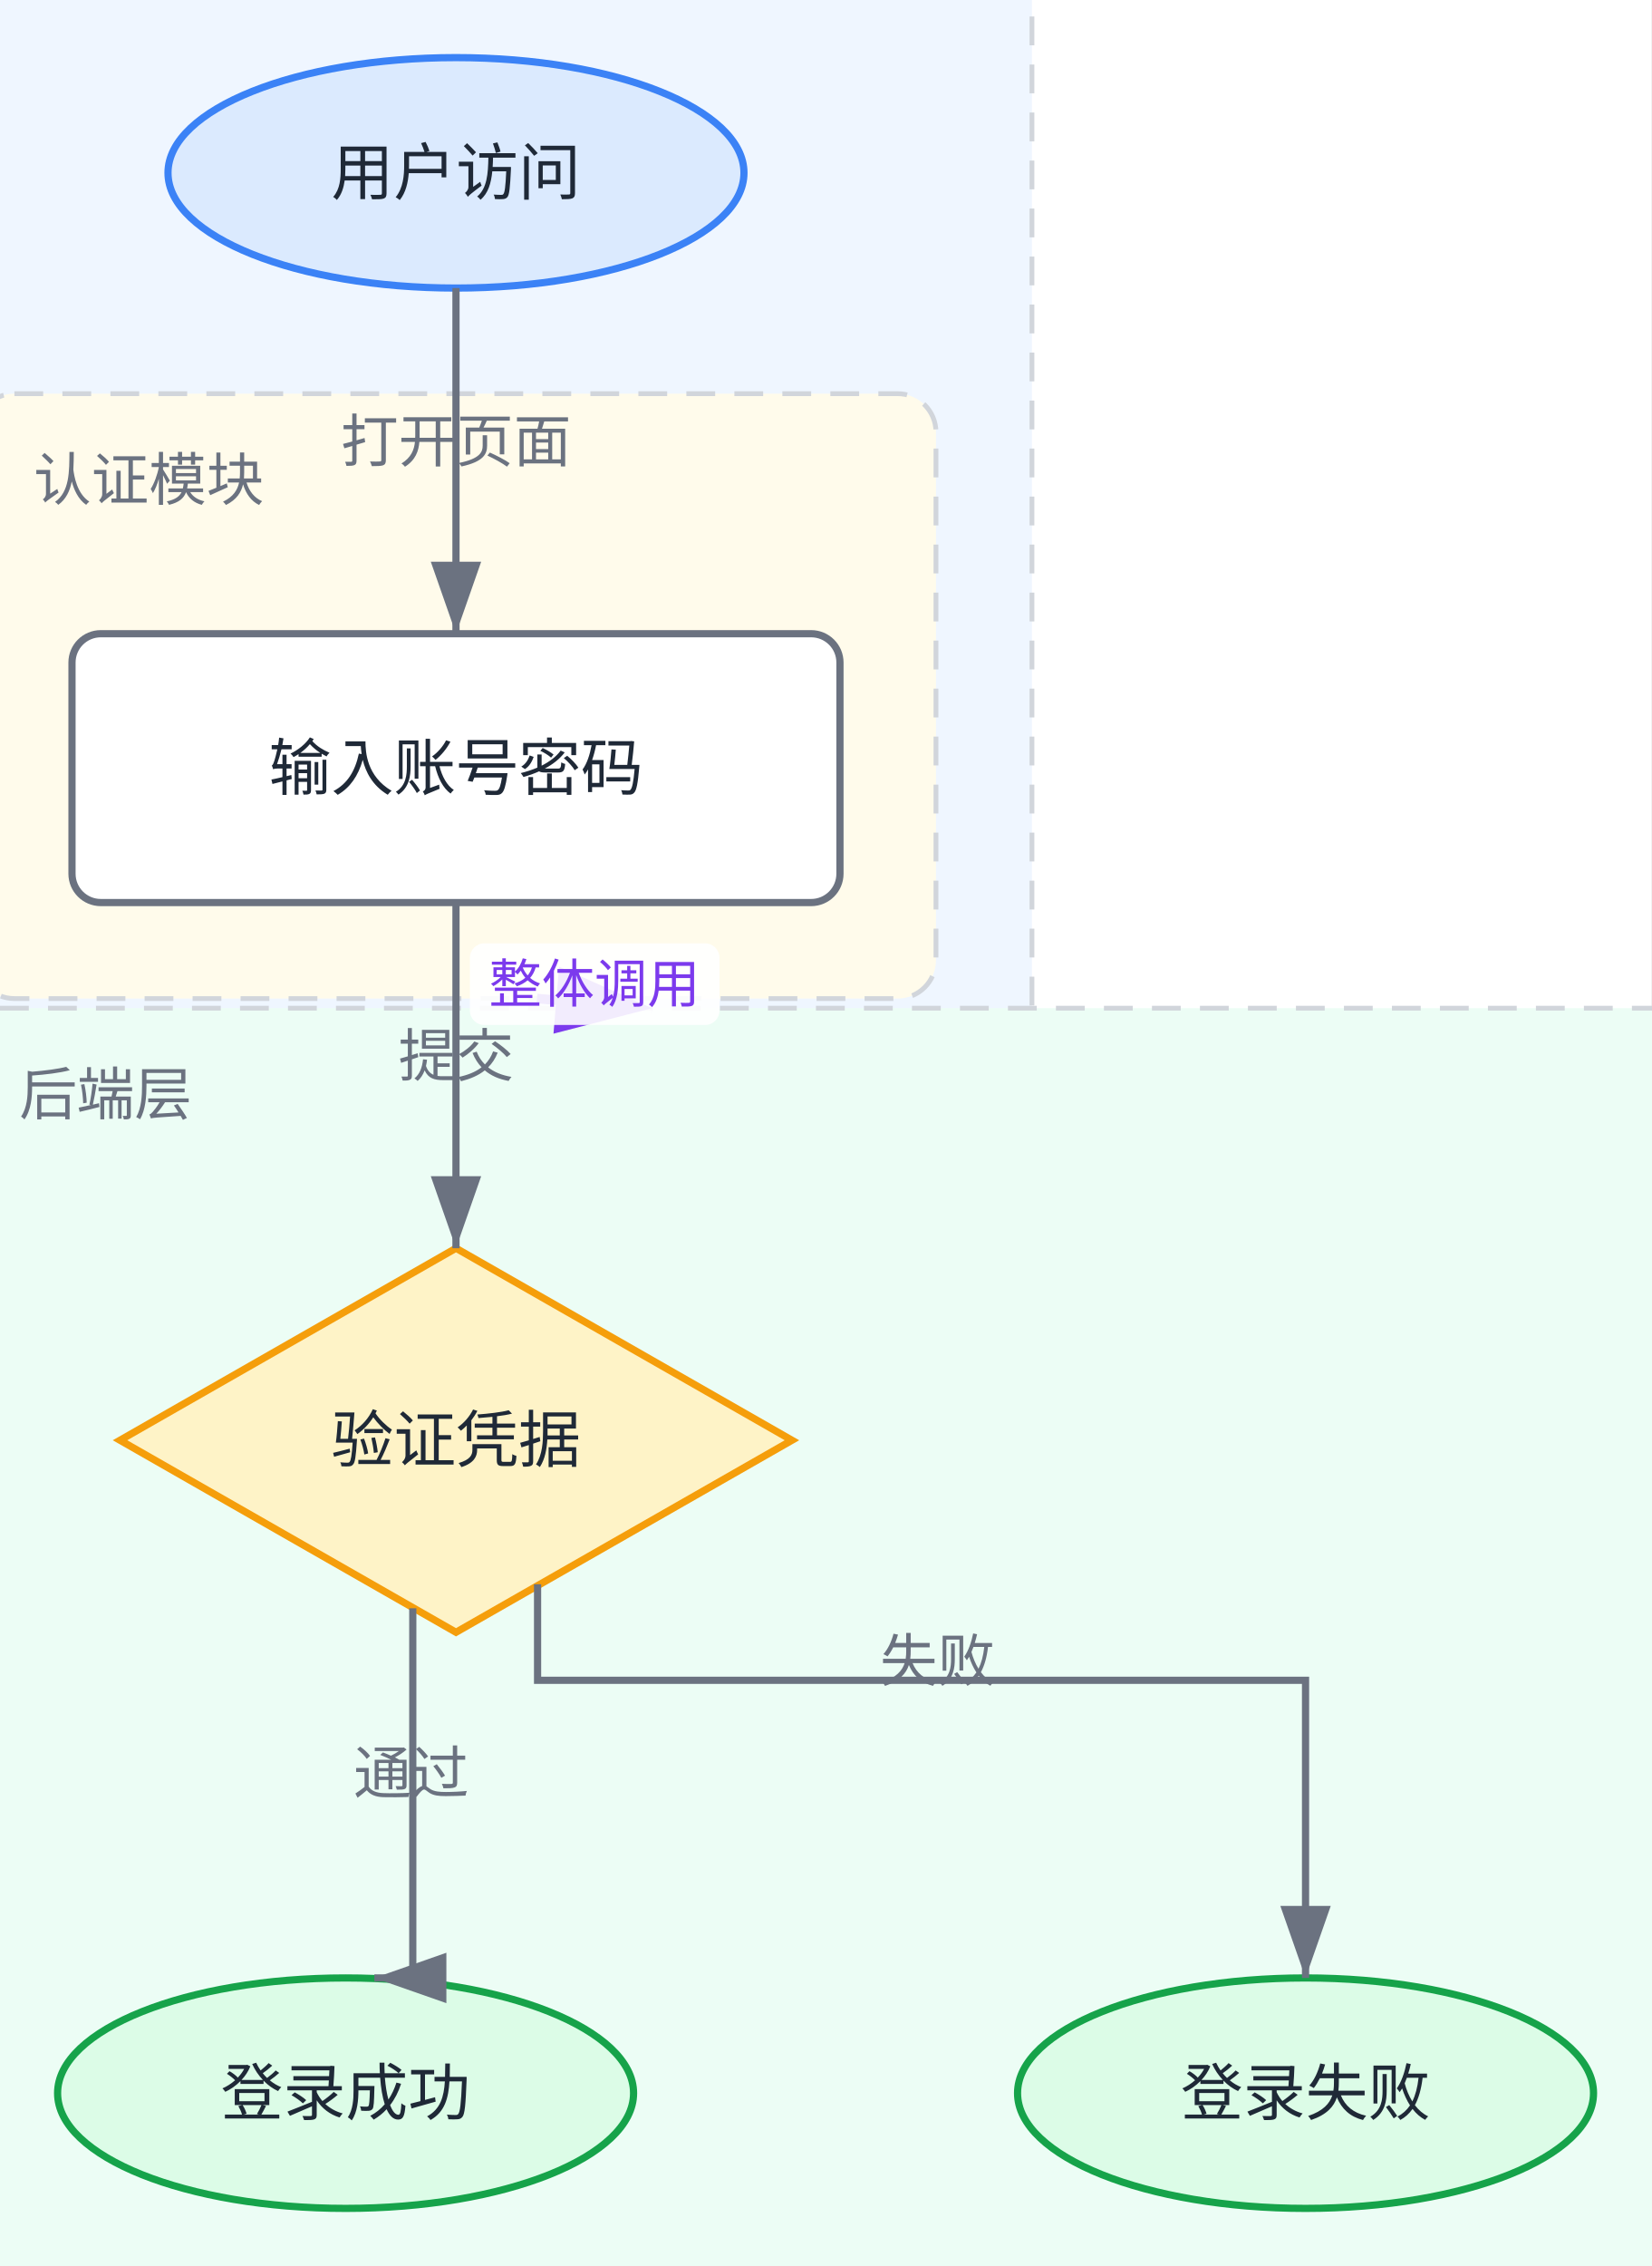
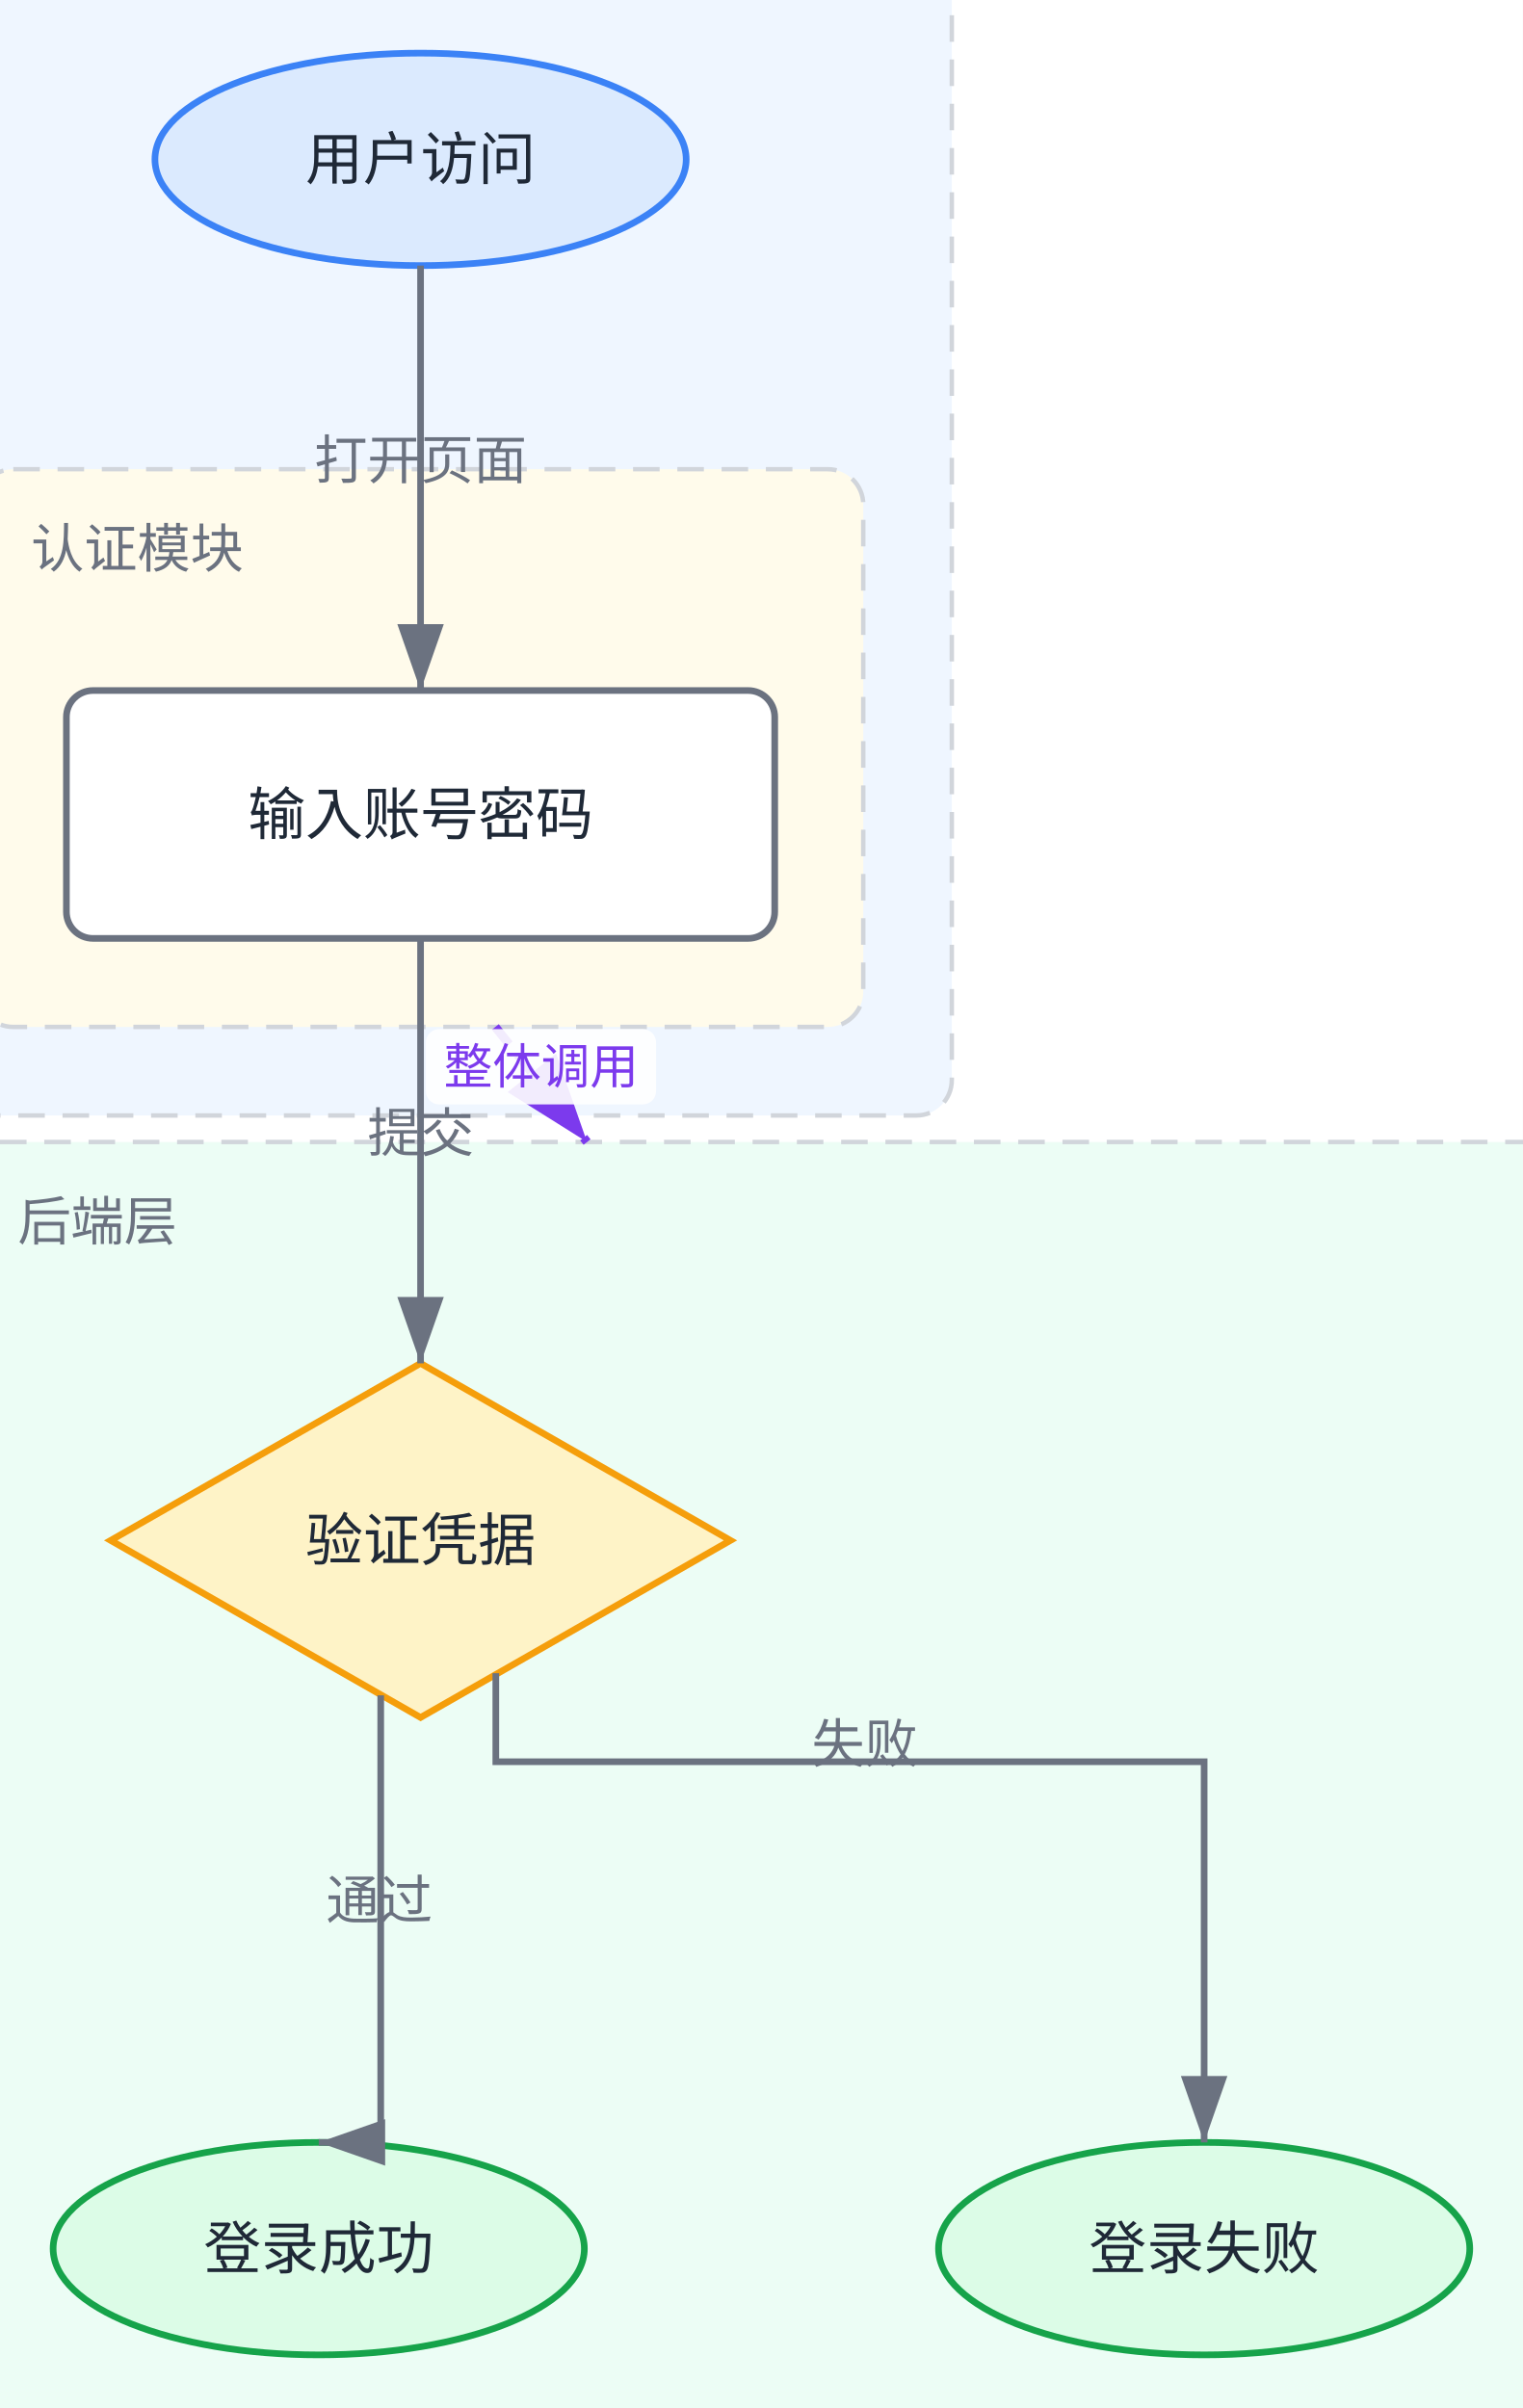
- <svg xmlns="http://www.w3.org/2000/svg" width="344" height="472" viewBox="0 0 344 472">
+ <svg xmlns="http://www.w3.org/2000/svg" width="344" height="544" viewBox="0 0 344 544">
  <defs>
    <marker id="arrowhead" markerWidth="10" markerHeight="7" refX="10" refY="3.5" orient="auto">
      <polygon points="0 0, 10 3.5, 0 7" fill="#6b7280" />
    </marker>
    <marker id="arrowhead-purple" markerWidth="10" markerHeight="7" refX="10" refY="3.5" orient="auto">
      <polygon points="0 0, 10 3.5, 0 7" fill="#7c3aed" />
    </marker>
  </defs>
  <style>.lgdl-anchors,.lgdl-edge-anchors{opacity:0;pointer-events:none;transition:opacity .12s ease}.lgdl-node:hover + .lgdl-anchors,.lgdl-class:hover + .lgdl-anchors,.lgdl-group:hover + .lgdl-anchors,.lgdl-lane:hover + .lgdl-anchors{opacity:1}.lgdl-edge:hover + .lgdl-edge-anchors,.lgdl-aggregate-edge:hover + .lgdl-edge-anchors{opacity:1}.lgdl-node.lgdl-hovered + .lgdl-anchors,.lgdl-class.lgdl-hovered + .lgdl-anchors,.lgdl-group.lgdl-hovered + .lgdl-anchors,.lgdl-lane.lgdl-hovered + .lgdl-anchors{opacity:1}.lgdl-edge.lgdl-hovered + .lgdl-edge-anchors,.lgdl-aggregate-edge.lgdl-hovered + .lgdl-edge-anchors{opacity:1}.lgdl-hovered{filter:drop-shadow(0 0 3px rgba(79,70,229,.65))}</style>
-   <rect x="0" y="0" width="344" height="472" fill="#ffffff" />
+   <rect x="0" y="0" width="344" height="544" fill="#ffffff" />
  <g class="lgdl-group" data-lgdl-loc="groups[1]">
-     <rect x="-25" y="-38" width="240" height="266" rx="8" fill="#eff6ff" stroke="#d1d5db" stroke-dasharray="6 4" />
+     <rect x="-25" y="-38" width="240" height="290" rx="8" fill="#eff6ff" stroke="#d1d5db" stroke-dasharray="6 4" />
    <text x="-13" y="-20" font-family="'Segoe UI', 'PingFang SC', 'Microsoft YaHei', sans-serif" font-size="12" fill="#6b7280" text-anchor="start" dominant-baseline="middle">前端层</text>
  </g>
  <g class="lgdl-anchors">
-     <circle cx="215.0" cy="95.0" r="3" fill="#64748b" />
-     <circle cx="215.0" cy="127.2" r="3" fill="#64748b" />
-     <circle cx="215.0" cy="164.3" r="3" fill="#64748b" />
-     <circle cx="215.0" cy="215.0" r="3" fill="#64748b" />
-     <circle cx="171.8" cy="228.0" r="3" fill="#64748b" />
-     <circle cx="130.6" cy="228.0" r="3" fill="#64748b" />
-     <circle cx="95.0" cy="228.0" r="3" fill="#64748b" />
-     <circle cx="59.4" cy="228.0" r="3" fill="#64748b" />
-     <circle cx="18.2" cy="228.0" r="3" fill="#64748b" />
-     <circle cx="-25.0" cy="215.0" r="3" fill="#64748b" />
-     <circle cx="-25.0" cy="164.3" r="3" fill="#64748b" />
-     <circle cx="-25.0" cy="127.2" r="3" fill="#64748b" />
-     <circle cx="-25.0" cy="95.0" r="3" fill="#64748b" />
-     <circle cx="-25.0" cy="62.8" r="3" fill="#64748b" />
-     <circle cx="-25.0" cy="25.7" r="3" fill="#64748b" />
-     <circle cx="-25.0" cy="-25.0" r="3" fill="#64748b" />
-     <circle cx="18.2" cy="-38.0" r="3" fill="#64748b" />
-     <circle cx="59.4" cy="-38.0" r="3" fill="#64748b" />
+     <circle cx="215.0" cy="107.0" r="3" fill="#64748b" />
+     <circle cx="215.0" cy="139.2" r="3" fill="#64748b" />
+     <circle cx="215.0" cy="176.3" r="3" fill="#64748b" />
+     <circle cx="215.0" cy="227.0" r="3" fill="#64748b" />
+     <circle cx="178.7" cy="252.0" r="3" fill="#64748b" />
+     <circle cx="133.9" cy="252.0" r="3" fill="#64748b" />
+     <circle cx="95.0" cy="252.0" r="3" fill="#64748b" />
+     <circle cx="56.1" cy="252.0" r="3" fill="#64748b" />
+     <circle cx="11.3" cy="252.0" r="3" fill="#64748b" />
+     <circle cx="-25.0" cy="227.0" r="3" fill="#64748b" />
+     <circle cx="-25.0" cy="176.3" r="3" fill="#64748b" />
+     <circle cx="-25.0" cy="139.2" r="3" fill="#64748b" />
+     <circle cx="-25.0" cy="107.0" r="3" fill="#64748b" />
+     <circle cx="-25.0" cy="74.8" r="3" fill="#64748b" />
+     <circle cx="-25.0" cy="37.7" r="3" fill="#64748b" />
+     <circle cx="-25.0" cy="-13.0" r="3" fill="#64748b" />
+     <circle cx="11.3" cy="-38.0" r="3" fill="#64748b" />
+     <circle cx="56.1" cy="-38.0" r="3" fill="#64748b" />
    <circle cx="95.0" cy="-38.0" r="3" fill="#64748b" />
-     <circle cx="130.6" cy="-38.0" r="3" fill="#64748b" />
-     <circle cx="171.8" cy="-38.0" r="3" fill="#64748b" />
-     <circle cx="215.0" cy="-25.0" r="3" fill="#64748b" />
-     <circle cx="215.0" cy="25.7" r="3" fill="#64748b" />
-     <circle cx="215.0" cy="62.8" r="3" fill="#64748b" />
+     <circle cx="133.9" cy="-38.0" r="3" fill="#64748b" />
+     <circle cx="178.7" cy="-38.0" r="3" fill="#64748b" />
+     <circle cx="215.0" cy="-13.0" r="3" fill="#64748b" />
+     <circle cx="215.0" cy="37.7" r="3" fill="#64748b" />
+     <circle cx="215.0" cy="74.8" r="3" fill="#64748b" />
  </g>
  <g class="lgdl-group" data-lgdl-loc="groups[2]">
-     <rect x="-8" y="210" width="360" height="270" rx="8" fill="#ecfdf5" stroke="#d1d5db" stroke-dasharray="6 4" />
-     <text x="4" y="228" font-family="'Segoe UI', 'PingFang SC', 'Microsoft YaHei', sans-serif" font-size="12" fill="#6b7280" text-anchor="start" dominant-baseline="middle">后端层</text>
-   </g>
-   <g class="lgdl-anchors">
-     <circle cx="352.0" cy="345.0" r="3" fill="#64748b" />
-     <circle cx="352.0" cy="393.2" r="3" fill="#64748b" />
-     <circle cx="352.0" cy="448.9" r="3" fill="#64748b" />
-     <circle cx="307.0" cy="480.0" r="3" fill="#64748b" />
-     <circle cx="249.9" cy="480.0" r="3" fill="#64748b" />
-     <circle cx="208.2" cy="480.0" r="3" fill="#64748b" />
-     <circle cx="172.0" cy="480.0" r="3" fill="#64748b" />
-     <circle cx="135.8" cy="480.0" r="3" fill="#64748b" />
-     <circle cx="94.1" cy="480.0" r="3" fill="#64748b" />
-     <circle cx="37.0" cy="480.0" r="3" fill="#64748b" />
-     <circle cx="-8.0" cy="448.9" r="3" fill="#64748b" />
-     <circle cx="-8.0" cy="393.2" r="3" fill="#64748b" />
-     <circle cx="-8.0" cy="345.0" r="3" fill="#64748b" />
-     <circle cx="-8.0" cy="296.8" r="3" fill="#64748b" />
-     <circle cx="-8.0" cy="241.1" r="3" fill="#64748b" />
-     <circle cx="37.0" cy="210.0" r="3" fill="#64748b" />
-     <circle cx="94.1" cy="210.0" r="3" fill="#64748b" />
-     <circle cx="135.8" cy="210.0" r="3" fill="#64748b" />
-     <circle cx="172.0" cy="210.0" r="3" fill="#64748b" />
-     <circle cx="208.2" cy="210.0" r="3" fill="#64748b" />
-     <circle cx="249.9" cy="210.0" r="3" fill="#64748b" />
-     <circle cx="307.0" cy="210.0" r="3" fill="#64748b" />
-     <circle cx="352.0" cy="241.1" r="3" fill="#64748b" />
-     <circle cx="352.0" cy="296.8" r="3" fill="#64748b" />
+     <rect x="-8" y="258" width="360" height="294" rx="8" fill="#ecfdf5" stroke="#d1d5db" stroke-dasharray="6 4" />
+     <text x="4" y="276" font-family="'Segoe UI', 'PingFang SC', 'Microsoft YaHei', sans-serif" font-size="12" fill="#6b7280" text-anchor="start" dominant-baseline="middle">后端层</text>
+   </g>
+   <g class="lgdl-anchors">
+     <circle cx="352.0" cy="405.0" r="3" fill="#64748b" />
+     <circle cx="352.0" cy="453.2" r="3" fill="#64748b" />
+     <circle cx="352.0" cy="508.9" r="3" fill="#64748b" />
+     <circle cx="319.0" cy="552.0" r="3" fill="#64748b" />
+     <circle cx="256.9" cy="552.0" r="3" fill="#64748b" />
+     <circle cx="211.4" cy="552.0" r="3" fill="#64748b" />
+     <circle cx="172.0" cy="552.0" r="3" fill="#64748b" />
+     <circle cx="132.6" cy="552.0" r="3" fill="#64748b" />
+     <circle cx="87.1" cy="552.0" r="3" fill="#64748b" />
+     <circle cx="25.0" cy="552.0" r="3" fill="#64748b" />
+     <circle cx="-8.0" cy="508.9" r="3" fill="#64748b" />
+     <circle cx="-8.0" cy="453.2" r="3" fill="#64748b" />
+     <circle cx="-8.0" cy="405.0" r="3" fill="#64748b" />
+     <circle cx="-8.0" cy="356.8" r="3" fill="#64748b" />
+     <circle cx="-8.0" cy="301.1" r="3" fill="#64748b" />
+     <circle cx="25.0" cy="258.0" r="3" fill="#64748b" />
+     <circle cx="87.1" cy="258.0" r="3" fill="#64748b" />
+     <circle cx="132.6" cy="258.0" r="3" fill="#64748b" />
+     <circle cx="172.0" cy="258.0" r="3" fill="#64748b" />
+     <circle cx="211.4" cy="258.0" r="3" fill="#64748b" />
+     <circle cx="256.9" cy="258.0" r="3" fill="#64748b" />
+     <circle cx="319.0" cy="258.0" r="3" fill="#64748b" />
+     <circle cx="352.0" cy="301.1" r="3" fill="#64748b" />
+     <circle cx="352.0" cy="356.8" r="3" fill="#64748b" />
  </g>
  <g class="lgdl-group" data-lgdl-loc="groups[0]">
-     <rect x="-5" y="82" width="200" height="126" rx="8" fill="#fffbeb" stroke="#d1d5db" stroke-dasharray="6 4" />
-     <text x="7" y="100" font-family="'Segoe UI', 'PingFang SC', 'Microsoft YaHei', sans-serif" font-size="12" fill="#6b7280" text-anchor="start" dominant-baseline="middle">认证模块</text>
-   </g>
-   <g class="lgdl-anchors">
-     <circle cx="195.0" cy="145.0" r="3" fill="#64748b" />
-     <circle cx="195.0" cy="171.8" r="3" fill="#64748b" />
-     <circle cx="194.6" cy="202.5" r="3" fill="#64748b" />
-     <circle cx="158.0" cy="208.0" r="3" fill="#64748b" />
-     <circle cx="131.4" cy="208.0" r="3" fill="#64748b" />
-     <circle cx="111.9" cy="208.0" r="3" fill="#64748b" />
-     <circle cx="95.0" cy="208.0" r="3" fill="#64748b" />
-     <circle cx="78.1" cy="208.0" r="3" fill="#64748b" />
-     <circle cx="58.6" cy="208.0" r="3" fill="#64748b" />
-     <circle cx="32.0" cy="208.0" r="3" fill="#64748b" />
-     <circle cx="-4.6" cy="202.5" r="3" fill="#64748b" />
-     <circle cx="-5.0" cy="171.8" r="3" fill="#64748b" />
-     <circle cx="-5.0" cy="145.0" r="3" fill="#64748b" />
-     <circle cx="-5.0" cy="118.2" r="3" fill="#64748b" />
-     <circle cx="-4.6" cy="87.5" r="3" fill="#64748b" />
-     <circle cx="32.0" cy="82.0" r="3" fill="#64748b" />
-     <circle cx="58.6" cy="82.0" r="3" fill="#64748b" />
-     <circle cx="78.1" cy="82.0" r="3" fill="#64748b" />
-     <circle cx="95.0" cy="82.0" r="3" fill="#64748b" />
-     <circle cx="111.9" cy="82.0" r="3" fill="#64748b" />
-     <circle cx="131.4" cy="82.0" r="3" fill="#64748b" />
-     <circle cx="158.0" cy="82.0" r="3" fill="#64748b" />
-     <circle cx="194.6" cy="87.5" r="3" fill="#64748b" />
-     <circle cx="195.0" cy="118.2" r="3" fill="#64748b" />
+     <rect x="-5" y="106" width="200" height="126" rx="8" fill="#fffbeb" stroke="#d1d5db" stroke-dasharray="6 4" />
+     <text x="7" y="124" font-family="'Segoe UI', 'PingFang SC', 'Microsoft YaHei', sans-serif" font-size="12" fill="#6b7280" text-anchor="start" dominant-baseline="middle">认证模块</text>
+   </g>
+   <g class="lgdl-anchors">
+     <circle cx="195.0" cy="169.0" r="3" fill="#64748b" />
+     <circle cx="195.0" cy="195.8" r="3" fill="#64748b" />
+     <circle cx="194.6" cy="226.5" r="3" fill="#64748b" />
+     <circle cx="158.0" cy="232.0" r="3" fill="#64748b" />
+     <circle cx="131.4" cy="232.0" r="3" fill="#64748b" />
+     <circle cx="111.9" cy="232.0" r="3" fill="#64748b" />
+     <circle cx="95.0" cy="232.0" r="3" fill="#64748b" />
+     <circle cx="78.1" cy="232.0" r="3" fill="#64748b" />
+     <circle cx="58.6" cy="232.0" r="3" fill="#64748b" />
+     <circle cx="32.0" cy="232.0" r="3" fill="#64748b" />
+     <circle cx="-4.6" cy="226.5" r="3" fill="#64748b" />
+     <circle cx="-5.0" cy="195.8" r="3" fill="#64748b" />
+     <circle cx="-5.0" cy="169.0" r="3" fill="#64748b" />
+     <circle cx="-5.0" cy="142.2" r="3" fill="#64748b" />
+     <circle cx="-4.6" cy="111.5" r="3" fill="#64748b" />
+     <circle cx="32.0" cy="106.0" r="3" fill="#64748b" />
+     <circle cx="58.6" cy="106.0" r="3" fill="#64748b" />
+     <circle cx="78.1" cy="106.0" r="3" fill="#64748b" />
+     <circle cx="95.0" cy="106.0" r="3" fill="#64748b" />
+     <circle cx="111.9" cy="106.0" r="3" fill="#64748b" />
+     <circle cx="131.4" cy="106.0" r="3" fill="#64748b" />
+     <circle cx="158.0" cy="106.0" r="3" fill="#64748b" />
+     <circle cx="194.6" cy="111.5" r="3" fill="#64748b" />
+     <circle cx="195.0" cy="142.2" r="3" fill="#64748b" />
  </g>
  <g class="lgdl-node" data-lgdl-loc="nodes[0]">
    <rect x="35" y="12" width="120" height="48" rx="60" ry="60" fill="#dbeafe" stroke="#3b82f6" stroke-width="1.5" />
    <text x="95" y="36" font-family="'Segoe UI', 'PingFang SC', 'Microsoft YaHei', sans-serif" font-size="13" fill="#1f2937" text-anchor="middle" dominant-baseline="middle">用户访问</text>
  </g>
  <g class="lgdl-anchors">
    <circle cx="155.0" cy="36.0" r="3" fill="#3b82f6" />
    <circle cx="144.8" cy="49.4" r="3" fill="#3b82f6" />
    <circle cx="129.2" cy="55.7" r="3" fill="#3b82f6" />
    <circle cx="117.3" cy="58.3" r="3" fill="#3b82f6" />
    <circle cx="108.5" cy="59.4" r="3" fill="#3b82f6" />
    <circle cx="101.4" cy="59.9" r="3" fill="#3b82f6" />
    <circle cx="95.0" cy="60.0" r="3" fill="#3b82f6" />
    <circle cx="88.6" cy="59.9" r="3" fill="#3b82f6" />
    <circle cx="81.5" cy="59.4" r="3" fill="#3b82f6" />
    <circle cx="72.7" cy="58.3" r="3" fill="#3b82f6" />
    <circle cx="60.8" cy="55.7" r="3" fill="#3b82f6" />
    <circle cx="45.2" cy="49.4" r="3" fill="#3b82f6" />
    <circle cx="35.0" cy="36.0" r="3" fill="#3b82f6" />
    <circle cx="45.2" cy="22.6" r="3" fill="#3b82f6" />
    <circle cx="60.8" cy="16.3" r="3" fill="#3b82f6" />
    <circle cx="72.7" cy="13.7" r="3" fill="#3b82f6" />
    <circle cx="81.5" cy="12.6" r="3" fill="#3b82f6" />
    <circle cx="88.6" cy="12.1" r="3" fill="#3b82f6" />
    <circle cx="95.0" cy="12.0" r="3" fill="#3b82f6" />
    <circle cx="101.4" cy="12.1" r="3" fill="#3b82f6" />
    <circle cx="108.5" cy="12.6" r="3" fill="#3b82f6" />
    <circle cx="117.3" cy="13.7" r="3" fill="#3b82f6" />
    <circle cx="129.2" cy="16.3" r="3" fill="#3b82f6" />
    <circle cx="144.8" cy="22.6" r="3" fill="#3b82f6" />
  </g>
  <g class="lgdl-node" data-lgdl-loc="nodes[1]">
-     <rect x="15" y="132" width="160" height="56" rx="6" ry="6" fill="#ffffff" stroke="#6b7280" stroke-width="1.5" />
-     <text x="95" y="160" font-family="'Segoe UI', 'PingFang SC', 'Microsoft YaHei', sans-serif" font-size="13" fill="#1f2937" text-anchor="middle" dominant-baseline="middle">输入账号密码</text>
-   </g>
-   <g class="lgdl-anchors">
-     <circle cx="175.0" cy="160.0" r="3" fill="#6b7280" />
-     <circle cx="175.0" cy="181.4" r="3" fill="#6b7280" />
-     <circle cx="143.5" cy="188.0" r="3" fill="#6b7280" />
-     <circle cx="123.0" cy="188.0" r="3" fill="#6b7280" />
-     <circle cx="111.2" cy="188.0" r="3" fill="#6b7280" />
-     <circle cx="102.5" cy="188.0" r="3" fill="#6b7280" />
-     <circle cx="95.0" cy="188.0" r="3" fill="#6b7280" />
-     <circle cx="87.5" cy="188.0" r="3" fill="#6b7280" />
-     <circle cx="78.8" cy="188.0" r="3" fill="#6b7280" />
-     <circle cx="67.0" cy="188.0" r="3" fill="#6b7280" />
-     <circle cx="46.5" cy="188.0" r="3" fill="#6b7280" />
-     <circle cx="15.0" cy="181.4" r="3" fill="#6b7280" />
-     <circle cx="15.0" cy="160.0" r="3" fill="#6b7280" />
-     <circle cx="15.0" cy="138.6" r="3" fill="#6b7280" />
-     <circle cx="46.5" cy="132.0" r="3" fill="#6b7280" />
-     <circle cx="67.0" cy="132.0" r="3" fill="#6b7280" />
-     <circle cx="78.8" cy="132.0" r="3" fill="#6b7280" />
-     <circle cx="87.5" cy="132.0" r="3" fill="#6b7280" />
-     <circle cx="95.0" cy="132.0" r="3" fill="#6b7280" />
-     <circle cx="102.5" cy="132.0" r="3" fill="#6b7280" />
-     <circle cx="111.2" cy="132.0" r="3" fill="#6b7280" />
-     <circle cx="123.0" cy="132.0" r="3" fill="#6b7280" />
-     <circle cx="143.5" cy="132.0" r="3" fill="#6b7280" />
-     <circle cx="175.0" cy="138.6" r="3" fill="#6b7280" />
+     <rect x="15" y="156" width="160" height="56" rx="6" ry="6" fill="#ffffff" stroke="#6b7280" stroke-width="1.5" />
+     <text x="95" y="184" font-family="'Segoe UI', 'PingFang SC', 'Microsoft YaHei', sans-serif" font-size="13" fill="#1f2937" text-anchor="middle" dominant-baseline="middle">输入账号密码</text>
+   </g>
+   <g class="lgdl-anchors">
+     <circle cx="175.0" cy="184.0" r="3" fill="#6b7280" />
+     <circle cx="175.0" cy="205.4" r="3" fill="#6b7280" />
+     <circle cx="143.5" cy="212.0" r="3" fill="#6b7280" />
+     <circle cx="123.0" cy="212.0" r="3" fill="#6b7280" />
+     <circle cx="111.2" cy="212.0" r="3" fill="#6b7280" />
+     <circle cx="102.5" cy="212.0" r="3" fill="#6b7280" />
+     <circle cx="95.0" cy="212.0" r="3" fill="#6b7280" />
+     <circle cx="87.5" cy="212.0" r="3" fill="#6b7280" />
+     <circle cx="78.8" cy="212.0" r="3" fill="#6b7280" />
+     <circle cx="67.0" cy="212.0" r="3" fill="#6b7280" />
+     <circle cx="46.5" cy="212.0" r="3" fill="#6b7280" />
+     <circle cx="15.0" cy="205.4" r="3" fill="#6b7280" />
+     <circle cx="15.0" cy="184.0" r="3" fill="#6b7280" />
+     <circle cx="15.0" cy="162.6" r="3" fill="#6b7280" />
+     <circle cx="46.5" cy="156.0" r="3" fill="#6b7280" />
+     <circle cx="67.0" cy="156.0" r="3" fill="#6b7280" />
+     <circle cx="78.8" cy="156.0" r="3" fill="#6b7280" />
+     <circle cx="87.5" cy="156.0" r="3" fill="#6b7280" />
+     <circle cx="95.0" cy="156.0" r="3" fill="#6b7280" />
+     <circle cx="102.5" cy="156.0" r="3" fill="#6b7280" />
+     <circle cx="111.2" cy="156.0" r="3" fill="#6b7280" />
+     <circle cx="123.0" cy="156.0" r="3" fill="#6b7280" />
+     <circle cx="143.5" cy="156.0" r="3" fill="#6b7280" />
+     <circle cx="175.0" cy="162.6" r="3" fill="#6b7280" />
  </g>
  <g class="lgdl-node" data-lgdl-loc="nodes[2]">
-     <polygon points="95,260 165,300 95,340 25,300" fill="#fef3c7" stroke="#f59e0b" stroke-width="1.5" />
-     <text x="95" y="300" font-family="'Segoe UI', 'PingFang SC', 'Microsoft YaHei', sans-serif" font-size="13" fill="#1f2937" text-anchor="middle" dominant-baseline="middle">验证凭据</text>
-   </g>
-   <g class="lgdl-anchors">
-     <circle cx="165.0" cy="300.0" r="3" fill="#f59e0b" />
-     <circle cx="142.7" cy="312.8" r="3" fill="#f59e0b" />
-     <circle cx="129.8" cy="320.1" r="3" fill="#f59e0b" />
-     <circle cx="120.5" cy="325.5" r="3" fill="#f59e0b" />
-     <circle cx="112.4" cy="330.1" r="3" fill="#f59e0b" />
-     <circle cx="104.3" cy="334.7" r="3" fill="#f59e0b" />
-     <circle cx="95.0" cy="340.0" r="3" fill="#f59e0b" />
-     <circle cx="85.7" cy="334.7" r="3" fill="#f59e0b" />
-     <circle cx="77.6" cy="330.1" r="3" fill="#f59e0b" />
-     <circle cx="69.5" cy="325.5" r="3" fill="#f59e0b" />
-     <circle cx="60.2" cy="320.1" r="3" fill="#f59e0b" />
-     <circle cx="47.3" cy="312.8" r="3" fill="#f59e0b" />
-     <circle cx="25.0" cy="300.0" r="3" fill="#f59e0b" />
-     <circle cx="47.3" cy="287.2" r="3" fill="#f59e0b" />
-     <circle cx="60.2" cy="279.9" r="3" fill="#f59e0b" />
-     <circle cx="69.5" cy="274.5" r="3" fill="#f59e0b" />
-     <circle cx="77.6" cy="269.9" r="3" fill="#f59e0b" />
-     <circle cx="85.7" cy="265.3" r="3" fill="#f59e0b" />
-     <circle cx="95.0" cy="260.0" r="3" fill="#f59e0b" />
-     <circle cx="104.3" cy="265.3" r="3" fill="#f59e0b" />
-     <circle cx="112.4" cy="269.9" r="3" fill="#f59e0b" />
-     <circle cx="120.5" cy="274.5" r="3" fill="#f59e0b" />
-     <circle cx="129.8" cy="279.9" r="3" fill="#f59e0b" />
-     <circle cx="142.7" cy="287.2" r="3" fill="#f59e0b" />
+     <polygon points="95,308 165,348 95,388 25,348" fill="#fef3c7" stroke="#f59e0b" stroke-width="1.5" />
+     <text x="95" y="348" font-family="'Segoe UI', 'PingFang SC', 'Microsoft YaHei', sans-serif" font-size="13" fill="#1f2937" text-anchor="middle" dominant-baseline="middle">验证凭据</text>
+   </g>
+   <g class="lgdl-anchors">
+     <circle cx="165.0" cy="348.0" r="3" fill="#f59e0b" />
+     <circle cx="142.7" cy="360.8" r="3" fill="#f59e0b" />
+     <circle cx="129.8" cy="368.1" r="3" fill="#f59e0b" />
+     <circle cx="120.5" cy="373.5" r="3" fill="#f59e0b" />
+     <circle cx="112.4" cy="378.1" r="3" fill="#f59e0b" />
+     <circle cx="104.3" cy="382.7" r="3" fill="#f59e0b" />
+     <circle cx="95.0" cy="388.0" r="3" fill="#f59e0b" />
+     <circle cx="85.7" cy="382.7" r="3" fill="#f59e0b" />
+     <circle cx="77.6" cy="378.1" r="3" fill="#f59e0b" />
+     <circle cx="69.5" cy="373.5" r="3" fill="#f59e0b" />
+     <circle cx="60.2" cy="368.1" r="3" fill="#f59e0b" />
+     <circle cx="47.3" cy="360.8" r="3" fill="#f59e0b" />
+     <circle cx="25.0" cy="348.0" r="3" fill="#f59e0b" />
+     <circle cx="47.3" cy="335.2" r="3" fill="#f59e0b" />
+     <circle cx="60.2" cy="327.9" r="3" fill="#f59e0b" />
+     <circle cx="69.5" cy="322.5" r="3" fill="#f59e0b" />
+     <circle cx="77.6" cy="317.9" r="3" fill="#f59e0b" />
+     <circle cx="85.7" cy="313.3" r="3" fill="#f59e0b" />
+     <circle cx="95.0" cy="308.0" r="3" fill="#f59e0b" />
+     <circle cx="104.3" cy="313.3" r="3" fill="#f59e0b" />
+     <circle cx="112.4" cy="317.9" r="3" fill="#f59e0b" />
+     <circle cx="120.5" cy="322.5" r="3" fill="#f59e0b" />
+     <circle cx="129.8" cy="327.9" r="3" fill="#f59e0b" />
+     <circle cx="142.7" cy="335.2" r="3" fill="#f59e0b" />
  </g>
  <g class="lgdl-node" data-lgdl-loc="nodes[3]">
-     <rect x="12" y="412" width="120" height="48" rx="60" ry="60" fill="#dcfce7" stroke="#16a34a" stroke-width="1.5" />
-     <text x="72" y="436" font-family="'Segoe UI', 'PingFang SC', 'Microsoft YaHei', sans-serif" font-size="13" fill="#1f2937" text-anchor="middle" dominant-baseline="middle">登录成功</text>
-   </g>
-   <g class="lgdl-anchors">
-     <circle cx="132.0" cy="436.0" r="3" fill="#16a34a" />
-     <circle cx="121.8" cy="449.4" r="3" fill="#16a34a" />
-     <circle cx="106.2" cy="455.7" r="3" fill="#16a34a" />
-     <circle cx="94.3" cy="458.3" r="3" fill="#16a34a" />
-     <circle cx="85.5" cy="459.4" r="3" fill="#16a34a" />
-     <circle cx="78.4" cy="459.9" r="3" fill="#16a34a" />
-     <circle cx="72.0" cy="460.0" r="3" fill="#16a34a" />
-     <circle cx="65.6" cy="459.9" r="3" fill="#16a34a" />
-     <circle cx="58.5" cy="459.4" r="3" fill="#16a34a" />
-     <circle cx="49.7" cy="458.3" r="3" fill="#16a34a" />
-     <circle cx="37.8" cy="455.7" r="3" fill="#16a34a" />
-     <circle cx="22.2" cy="449.4" r="3" fill="#16a34a" />
-     <circle cx="12.0" cy="436.0" r="3" fill="#16a34a" />
-     <circle cx="22.2" cy="422.6" r="3" fill="#16a34a" />
-     <circle cx="37.8" cy="416.3" r="3" fill="#16a34a" />
-     <circle cx="49.7" cy="413.7" r="3" fill="#16a34a" />
-     <circle cx="58.5" cy="412.6" r="3" fill="#16a34a" />
-     <circle cx="65.6" cy="412.1" r="3" fill="#16a34a" />
-     <circle cx="72.0" cy="412.0" r="3" fill="#16a34a" />
-     <circle cx="78.4" cy="412.1" r="3" fill="#16a34a" />
-     <circle cx="85.5" cy="412.6" r="3" fill="#16a34a" />
-     <circle cx="94.3" cy="413.7" r="3" fill="#16a34a" />
-     <circle cx="106.2" cy="416.3" r="3" fill="#16a34a" />
-     <circle cx="121.8" cy="422.6" r="3" fill="#16a34a" />
+     <rect x="12" y="484" width="120" height="48" rx="60" ry="60" fill="#dcfce7" stroke="#16a34a" stroke-width="1.5" />
+     <text x="72" y="508" font-family="'Segoe UI', 'PingFang SC', 'Microsoft YaHei', sans-serif" font-size="13" fill="#1f2937" text-anchor="middle" dominant-baseline="middle">登录成功</text>
+   </g>
+   <g class="lgdl-anchors">
+     <circle cx="132.0" cy="508.0" r="3" fill="#16a34a" />
+     <circle cx="121.8" cy="521.4" r="3" fill="#16a34a" />
+     <circle cx="106.2" cy="527.7" r="3" fill="#16a34a" />
+     <circle cx="94.3" cy="530.3" r="3" fill="#16a34a" />
+     <circle cx="85.5" cy="531.4" r="3" fill="#16a34a" />
+     <circle cx="78.4" cy="531.9" r="3" fill="#16a34a" />
+     <circle cx="72.0" cy="532.0" r="3" fill="#16a34a" />
+     <circle cx="65.6" cy="531.9" r="3" fill="#16a34a" />
+     <circle cx="58.5" cy="531.4" r="3" fill="#16a34a" />
+     <circle cx="49.7" cy="530.3" r="3" fill="#16a34a" />
+     <circle cx="37.8" cy="527.7" r="3" fill="#16a34a" />
+     <circle cx="22.2" cy="521.4" r="3" fill="#16a34a" />
+     <circle cx="12.0" cy="508.0" r="3" fill="#16a34a" />
+     <circle cx="22.2" cy="494.6" r="3" fill="#16a34a" />
+     <circle cx="37.8" cy="488.3" r="3" fill="#16a34a" />
+     <circle cx="49.7" cy="485.7" r="3" fill="#16a34a" />
+     <circle cx="58.5" cy="484.6" r="3" fill="#16a34a" />
+     <circle cx="65.6" cy="484.1" r="3" fill="#16a34a" />
+     <circle cx="72.0" cy="484.0" r="3" fill="#16a34a" />
+     <circle cx="78.4" cy="484.1" r="3" fill="#16a34a" />
+     <circle cx="85.5" cy="484.6" r="3" fill="#16a34a" />
+     <circle cx="94.3" cy="485.7" r="3" fill="#16a34a" />
+     <circle cx="106.2" cy="488.3" r="3" fill="#16a34a" />
+     <circle cx="121.8" cy="494.6" r="3" fill="#16a34a" />
  </g>
  <g class="lgdl-node" data-lgdl-loc="nodes[4]">
-     <rect x="212" y="412" width="120" height="48" rx="60" ry="60" fill="#dcfce7" stroke="#16a34a" stroke-width="1.5" />
-     <text x="272" y="436" font-family="'Segoe UI', 'PingFang SC', 'Microsoft YaHei', sans-serif" font-size="13" fill="#1f2937" text-anchor="middle" dominant-baseline="middle">登录失败</text>
-   </g>
-   <g class="lgdl-anchors">
-     <circle cx="332.0" cy="436.0" r="3" fill="#16a34a" />
-     <circle cx="321.8" cy="449.4" r="3" fill="#16a34a" />
-     <circle cx="306.2" cy="455.7" r="3" fill="#16a34a" />
-     <circle cx="294.3" cy="458.3" r="3" fill="#16a34a" />
-     <circle cx="285.5" cy="459.4" r="3" fill="#16a34a" />
-     <circle cx="278.4" cy="459.9" r="3" fill="#16a34a" />
-     <circle cx="272.0" cy="460.0" r="3" fill="#16a34a" />
-     <circle cx="265.6" cy="459.9" r="3" fill="#16a34a" />
-     <circle cx="258.5" cy="459.4" r="3" fill="#16a34a" />
-     <circle cx="249.7" cy="458.3" r="3" fill="#16a34a" />
-     <circle cx="237.8" cy="455.7" r="3" fill="#16a34a" />
-     <circle cx="222.2" cy="449.4" r="3" fill="#16a34a" />
-     <circle cx="212.0" cy="436.0" r="3" fill="#16a34a" />
-     <circle cx="222.2" cy="422.6" r="3" fill="#16a34a" />
-     <circle cx="237.8" cy="416.3" r="3" fill="#16a34a" />
-     <circle cx="249.7" cy="413.7" r="3" fill="#16a34a" />
-     <circle cx="258.5" cy="412.6" r="3" fill="#16a34a" />
-     <circle cx="265.6" cy="412.1" r="3" fill="#16a34a" />
-     <circle cx="272.0" cy="412.0" r="3" fill="#16a34a" />
-     <circle cx="278.4" cy="412.1" r="3" fill="#16a34a" />
-     <circle cx="285.5" cy="412.6" r="3" fill="#16a34a" />
-     <circle cx="294.3" cy="413.7" r="3" fill="#16a34a" />
-     <circle cx="306.2" cy="416.3" r="3" fill="#16a34a" />
-     <circle cx="321.8" cy="422.6" r="3" fill="#16a34a" />
+     <rect x="212" y="484" width="120" height="48" rx="60" ry="60" fill="#dcfce7" stroke="#16a34a" stroke-width="1.5" />
+     <text x="272" y="508" font-family="'Segoe UI', 'PingFang SC', 'Microsoft YaHei', sans-serif" font-size="13" fill="#1f2937" text-anchor="middle" dominant-baseline="middle">登录失败</text>
+   </g>
+   <g class="lgdl-anchors">
+     <circle cx="332.0" cy="508.0" r="3" fill="#16a34a" />
+     <circle cx="321.8" cy="521.4" r="3" fill="#16a34a" />
+     <circle cx="306.2" cy="527.7" r="3" fill="#16a34a" />
+     <circle cx="294.3" cy="530.3" r="3" fill="#16a34a" />
+     <circle cx="285.5" cy="531.4" r="3" fill="#16a34a" />
+     <circle cx="278.4" cy="531.9" r="3" fill="#16a34a" />
+     <circle cx="272.0" cy="532.0" r="3" fill="#16a34a" />
+     <circle cx="265.6" cy="531.9" r="3" fill="#16a34a" />
+     <circle cx="258.5" cy="531.4" r="3" fill="#16a34a" />
+     <circle cx="249.7" cy="530.3" r="3" fill="#16a34a" />
+     <circle cx="237.8" cy="527.7" r="3" fill="#16a34a" />
+     <circle cx="222.2" cy="521.4" r="3" fill="#16a34a" />
+     <circle cx="212.0" cy="508.0" r="3" fill="#16a34a" />
+     <circle cx="222.2" cy="494.6" r="3" fill="#16a34a" />
+     <circle cx="237.8" cy="488.3" r="3" fill="#16a34a" />
+     <circle cx="249.7" cy="485.7" r="3" fill="#16a34a" />
+     <circle cx="258.5" cy="484.6" r="3" fill="#16a34a" />
+     <circle cx="265.6" cy="484.1" r="3" fill="#16a34a" />
+     <circle cx="272.0" cy="484.0" r="3" fill="#16a34a" />
+     <circle cx="278.4" cy="484.1" r="3" fill="#16a34a" />
+     <circle cx="285.5" cy="484.6" r="3" fill="#16a34a" />
+     <circle cx="294.3" cy="485.7" r="3" fill="#16a34a" />
+     <circle cx="306.2" cy="488.3" r="3" fill="#16a34a" />
+     <circle cx="321.8" cy="494.6" r="3" fill="#16a34a" />
  </g>
  <g class="lgdl-aggregate-edge" data-lgdl-loc="edges[4]">
-     <line x1="111.881" y1="208" x2="135.827" y2="210" stroke="#7c3aed" stroke-width="2" stroke-dasharray="5 3" marker-end="url(#arrowhead-purple)" />
-     <rect x="97.9" y="196.5" width="52" height="17" rx="3" fill="#ffffff" opacity="0.9" />
-     <text x="123.854" y="205" font-family="'Segoe UI', 'PingFang SC', 'Microsoft YaHei', sans-serif" font-size="11" fill="#7c3aed" text-anchor="middle" dominant-baseline="middle">整体调用</text>
-   </g>
-   <g class="lgdl-edge-anchors">
-     <circle cx="111.9" cy="208.0" r="3.5" fill="#7c3aed" />
-     <circle cx="135.8" cy="210.0" r="3.5" fill="#7c3aed" />
+     <line x1="111.881" y1="232" x2="132.611" y2="258" stroke="#7c3aed" stroke-width="2" stroke-dasharray="5 3" marker-end="url(#arrowhead-purple)" />
+     <rect x="96.2" y="232.5" width="52" height="17" rx="3" fill="#ffffff" opacity="0.9" />
+     <text x="122.246" y="241" font-family="'Segoe UI', 'PingFang SC', 'Microsoft YaHei', sans-serif" font-size="11" fill="#7c3aed" text-anchor="middle" dominant-baseline="middle">整体调用</text>
+   </g>
+   <g class="lgdl-edge-anchors">
+     <circle cx="111.9" cy="232.0" r="3.5" fill="#7c3aed" />
+     <circle cx="132.6" cy="258.0" r="3.5" fill="#7c3aed" />
  </g>
  <g class="lgdl-edge" data-lgdl-loc="edges[0]">
-     <path d="M 95,60 L 95,132" fill="none" stroke="#6b7280" stroke-width="1.5" marker-end="url(#arrowhead)" />
-     <text x="95" y="92" font-family="'Segoe UI', 'PingFang SC', 'Microsoft YaHei', sans-serif" font-size="12" fill="#6b7280" text-anchor="middle" dominant-baseline="middle">打开页面</text>
+     <path d="M 95,60 L 95,156" fill="none" stroke="#6b7280" stroke-width="1.5" marker-end="url(#arrowhead)" />
+     <text x="95" y="104" font-family="'Segoe UI', 'PingFang SC', 'Microsoft YaHei', sans-serif" font-size="12" fill="#6b7280" text-anchor="middle" dominant-baseline="middle">打开页面</text>
  </g>
  <g class="lgdl-edge-anchors">
    <circle cx="95.0" cy="60.0" r="3.5" fill="#6b7280" />
-     <circle cx="95.0" cy="132.0" r="3.5" fill="#6b7280" />
+     <circle cx="95.0" cy="156.0" r="3.5" fill="#6b7280" />
  </g>
  <g class="lgdl-edge" data-lgdl-loc="edges[1]">
-     <path d="M 95,188 L 95,260" fill="none" stroke="#6b7280" stroke-width="1.5" marker-end="url(#arrowhead)" />
-     <text x="95" y="220" font-family="'Segoe UI', 'PingFang SC', 'Microsoft YaHei', sans-serif" font-size="12" fill="#6b7280" text-anchor="middle" dominant-baseline="middle">提交</text>
-   </g>
-   <g class="lgdl-edge-anchors">
-     <circle cx="95.0" cy="188.0" r="3.5" fill="#6b7280" />
-     <circle cx="95.0" cy="260.0" r="3.5" fill="#6b7280" />
+     <path d="M 95,212 L 95,308" fill="none" stroke="#6b7280" stroke-width="1.5" marker-end="url(#arrowhead)" />
+     <text x="95" y="256" font-family="'Segoe UI', 'PingFang SC', 'Microsoft YaHei', sans-serif" font-size="12" fill="#6b7280" text-anchor="middle" dominant-baseline="middle">提交</text>
+   </g>
+   <g class="lgdl-edge-anchors">
+     <circle cx="95.0" cy="212.0" r="3.5" fill="#6b7280" />
+     <circle cx="95.0" cy="308.0" r="3.5" fill="#6b7280" />
  </g>
  <g class="lgdl-edge" data-lgdl-loc="edges[2]">
-     <path d="M 86,335 L 86,412 L 78,412" fill="none" stroke="#6b7280" stroke-width="1.5" marker-end="url(#arrowhead)" />
-     <text x="85.705" y="369.413" font-family="'Segoe UI', 'PingFang SC', 'Microsoft YaHei', sans-serif" font-size="12" fill="#6b7280" text-anchor="middle" dominant-baseline="middle">通过</text>
-   </g>
-   <g class="lgdl-edge-anchors">
-     <circle cx="85.7" cy="334.7" r="3.5" fill="#6b7280" />
-     <circle cx="78.4" cy="412.1" r="3.5" fill="#6b7280" />
+     <path d="M 86,383 L 86,484 L 72,484" fill="none" stroke="#6b7280" stroke-width="1.5" marker-end="url(#arrowhead)" />
+     <text x="85.705" y="429.344" font-family="'Segoe UI', 'PingFang SC', 'Microsoft YaHei', sans-serif" font-size="12" fill="#6b7280" text-anchor="middle" dominant-baseline="middle">通过</text>
+   </g>
+   <g class="lgdl-edge-anchors">
+     <circle cx="85.7" cy="382.7" r="3.5" fill="#6b7280" />
+     <circle cx="72.0" cy="484.0" r="3.5" fill="#6b7280" />
  </g>
  <g class="lgdl-edge" data-lgdl-loc="edges[3]">
-     <path d="M 112,330 L 112,350 L 119,350 L 272,350 L 272,412" fill="none" stroke="#6b7280" stroke-width="1.5" marker-end="url(#arrowhead)" />
-     <text x="195.333" y="346" font-family="'Segoe UI', 'PingFang SC', 'Microsoft YaHei', sans-serif" font-size="12" fill="#6b7280" text-anchor="middle" dominant-baseline="middle">失败</text>
-   </g>
-   <g class="lgdl-edge-anchors">
-     <circle cx="112.4" cy="330.1" r="3.5" fill="#6b7280" />
-     <circle cx="272.0" cy="412.0" r="3.5" fill="#6b7280" />
+     <path d="M 112,378 L 112,398 L 119,398 L 272,398 L 272,484" fill="none" stroke="#6b7280" stroke-width="1.5" marker-end="url(#arrowhead)" />
+     <text x="195.333" y="394" font-family="'Segoe UI', 'PingFang SC', 'Microsoft YaHei', sans-serif" font-size="12" fill="#6b7280" text-anchor="middle" dominant-baseline="middle">失败</text>
+   </g>
+   <g class="lgdl-edge-anchors">
+     <circle cx="112.4" cy="378.1" r="3.5" fill="#6b7280" />
+     <circle cx="272.0" cy="484.0" r="3.5" fill="#6b7280" />
  </g>
</svg>
